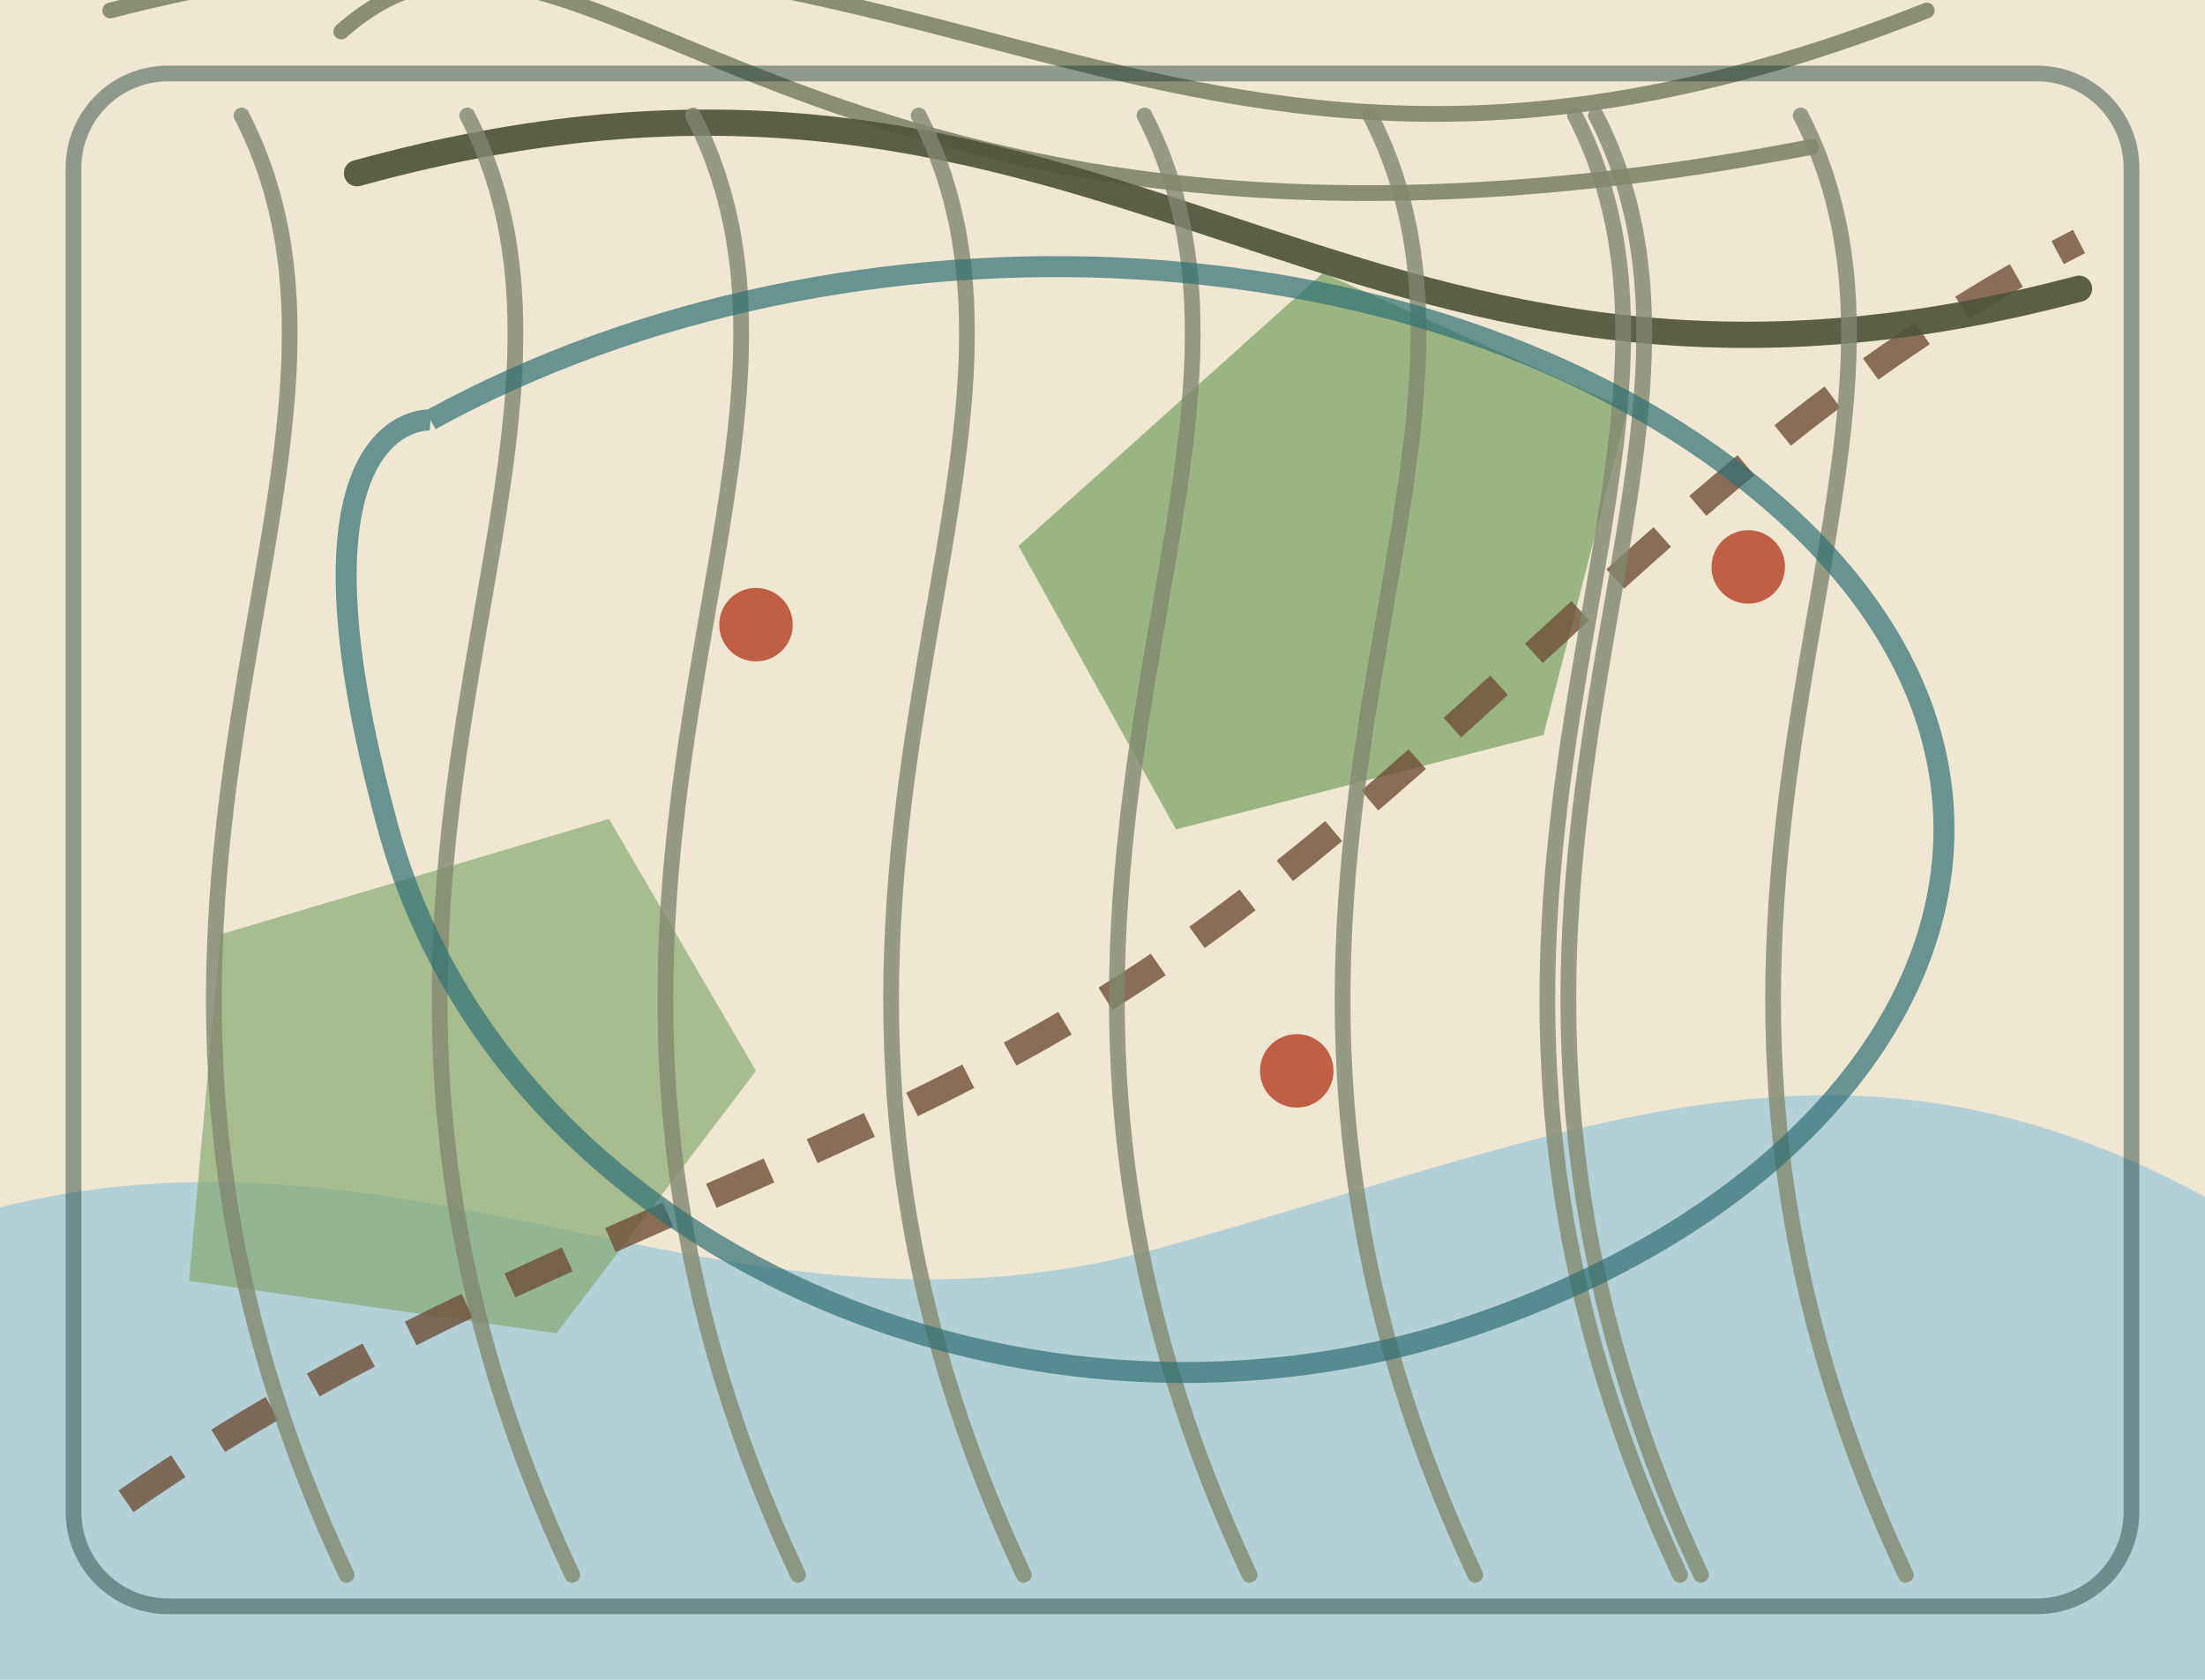
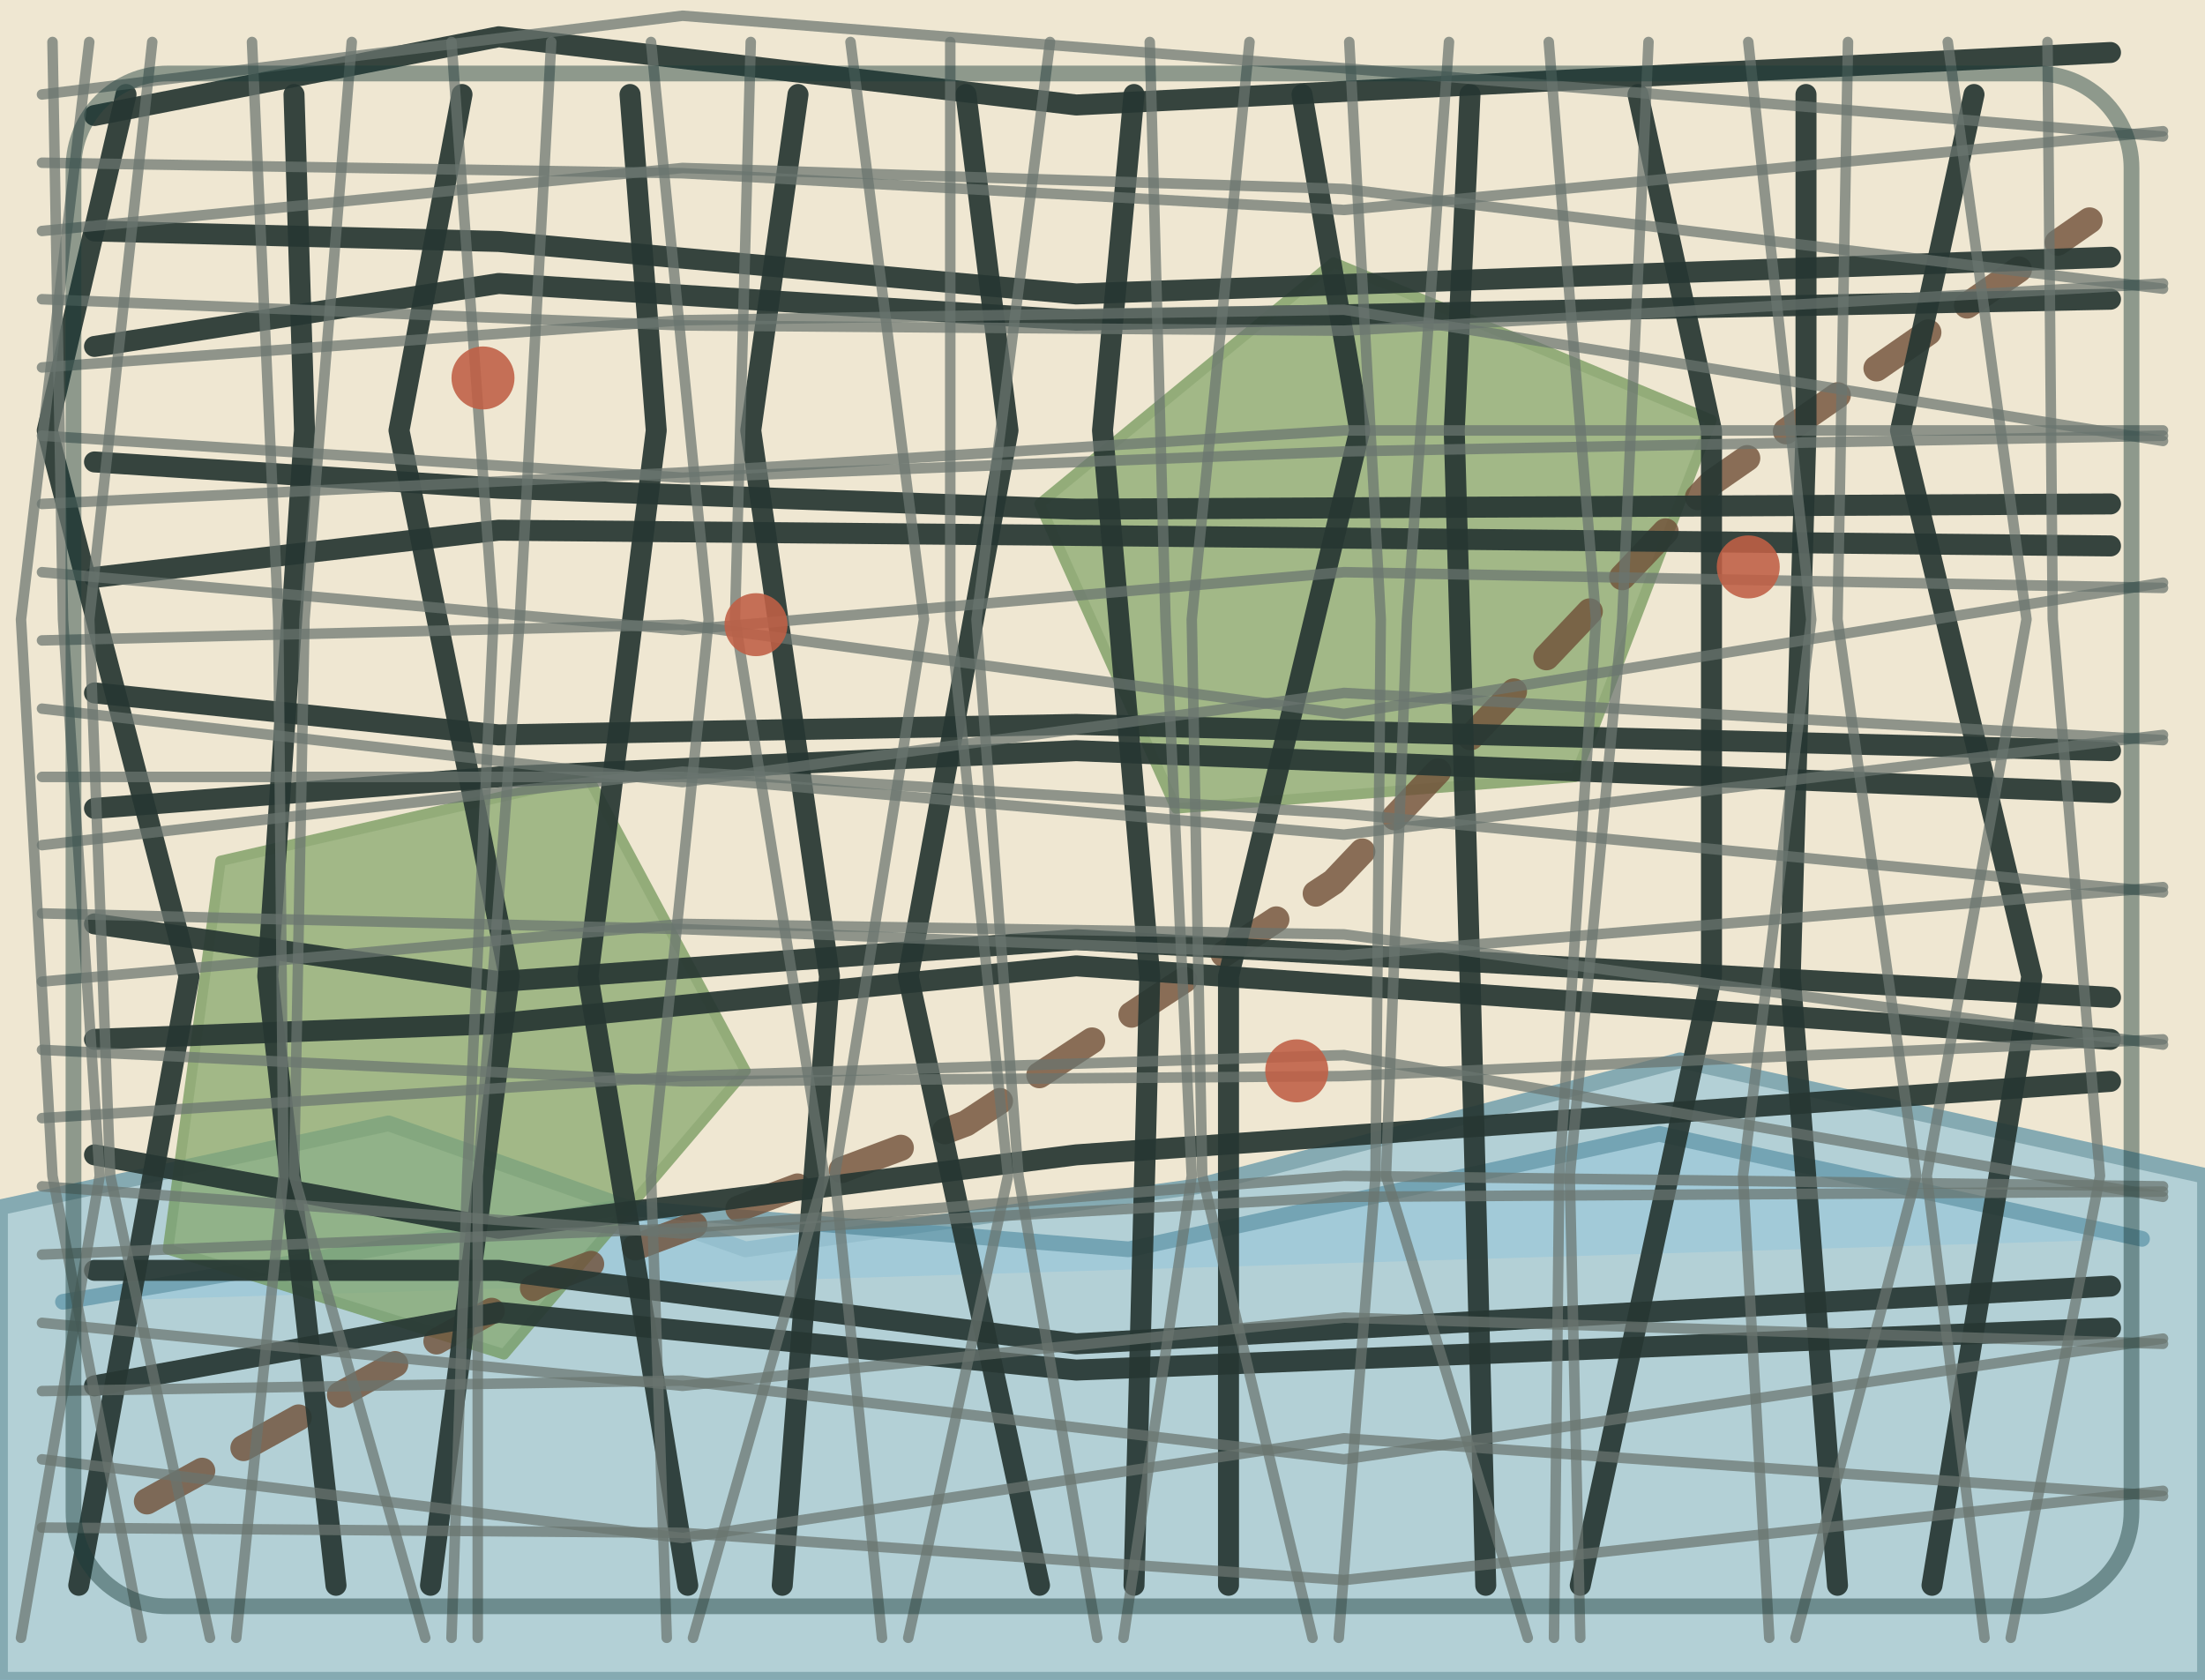
- <svg xmlns="http://www.w3.org/2000/svg" viewBox="0 0 420 320" role="img" aria-label="Unlabeled street grid stage 5">
+ <svg xmlns="http://www.w3.org/2000/svg" viewBox="0 0 420 320" role="img" aria-label="Unlabeled street-grid crop">
  <rect width="420" height="320" fill="#efe7d2" />
-   <path d="M0 230 C80 210 140 260 220 238 S350 190 420 228 L420 320 L0 320 Z" fill="#9bc7d8" opacity="0.72" />
-   <path d="M252 52 l58 26 -16 62 -70 18 -30 -54z" fill="#83a66b" opacity="0.78" />
-   <path d="M42 178 l74 -22 28 48 -38 50 -70 -10z" fill="#83a66b" opacity="0.65" />
-   <path d="M24 286 C96 236 164 224 226 180 S326 82 396 46" fill="none" stroke="#6f4f37" stroke-width="5" stroke-dasharray="12 9" opacity="0.8" />
-   <g>
-     <path d="M10 -149 C155 -189 195 -89 340 -171" fill="none" stroke="hsl(75 18% 28%)" stroke-width="5" stroke-linecap="round" opacity="0.92" />
-     <path d="M57 -118 C192 -158 232 -58 369 -118" fill="none" stroke="hsl(75 10% 48%)" stroke-width="3" stroke-linecap="round" opacity="0.92" />
-     <path d="M44 -87 C229 -127 269 -27 398 -65" fill="none" stroke="hsl(75 18% 28%)" stroke-width="5" stroke-linecap="round" opacity="0.92" />
-     <path d="M31 -56 C266 -96 306 4 357 -78" fill="none" stroke="hsl(75 10% 48%)" stroke-width="3" stroke-linecap="round" opacity="0.92" />
-     <path d="M18 -25 C73 -65 113 35 386 -25" fill="none" stroke="hsl(75 18% 28%)" stroke-width="5" stroke-linecap="round" opacity="0.92" />
-     <path d="M65 6 C110 -34 150 66 345 28" fill="none" stroke="hsl(75 10% 48%)" stroke-width="3" stroke-linecap="round" opacity="0.92" />
-     <path d="M52 -215 C147 -255 187 -155 374 -237" fill="none" stroke="hsl(75 18% 28%)" stroke-width="5" stroke-linecap="round" opacity="0.92" />
-     <path d="M39 -184 C184 -224 224 -124 403 -184" fill="none" stroke="hsl(75 10% 48%)" stroke-width="3" stroke-linecap="round" opacity="0.92" />
-     <path d="M26 -153 C221 -193 261 -93 362 -131" fill="none" stroke="hsl(75 18% 28%)" stroke-width="5" stroke-linecap="round" opacity="0.92" />
-     <path d="M13 -122 C258 -162 298 -62 391 -144" fill="none" stroke="hsl(75 10% 48%)" stroke-width="3" stroke-linecap="round" opacity="0.92" />
-     <path d="M60 -91 C295 -131 335 -31 350 -91" fill="none" stroke="hsl(75 18% 28%)" stroke-width="5" stroke-linecap="round" opacity="0.92" />
-     <path d="M47 -60 C102 -100 142 0 379 -38" fill="none" stroke="hsl(75 10% 48%)" stroke-width="3" stroke-linecap="round" opacity="0.92" />
-     <path d="M34 -29 C139 -69 179 31 408 -51" fill="none" stroke="hsl(75 18% 28%)" stroke-width="5" stroke-linecap="round" opacity="0.92" />
-     <path d="M21 2 C176 -38 216 62 367 2" fill="none" stroke="hsl(75 10% 48%)" stroke-width="3" stroke-linecap="round" opacity="0.92" />
-     <path d="M68 33 C213 -7 253 93 396 55" fill="none" stroke="hsl(75 18% 28%)" stroke-width="5" stroke-linecap="round" opacity="0.92" />
-     <path d="M55 -188 C250 -228 290 -128 355 -210" fill="none" stroke="hsl(75 10% 48%)" stroke-width="3" stroke-linecap="round" opacity="0.92" />
-     <path d="M300 22 C334 88 258 168 320 300" fill="none" stroke="hsl(75 10% 48%)" stroke-width="3" stroke-linecap="round" opacity="0.8" />
-     <path d="M343 22 C377 88 301 168 363 300" fill="none" stroke="hsl(75 10% 48%)" stroke-width="3" stroke-linecap="round" opacity="0.8" />
-     <path d="M46 22 C80 88 4 168 66 300" fill="none" stroke="hsl(75 10% 48%)" stroke-width="3" stroke-linecap="round" opacity="0.8" />
-     <path d="M89 22 C123 88 47 168 109 300" fill="none" stroke="hsl(75 10% 48%)" stroke-width="3" stroke-linecap="round" opacity="0.8" />
-     <path d="M132 22 C166 88 90 168 152 300" fill="none" stroke="hsl(75 10% 48%)" stroke-width="3" stroke-linecap="round" opacity="0.8" />
-     <path d="M175 22 C209 88 133 168 195 300" fill="none" stroke="hsl(75 10% 48%)" stroke-width="3" stroke-linecap="round" opacity="0.8" />
-     <path d="M218 22 C252 88 176 168 238 300" fill="none" stroke="hsl(75 10% 48%)" stroke-width="3" stroke-linecap="round" opacity="0.8" />
-     <path d="M261 22 C295 88 219 168 281 300" fill="none" stroke="hsl(75 10% 48%)" stroke-width="3" stroke-linecap="round" opacity="0.8" />
-     <path d="M304 22 C338 88 262 168 324 300" fill="none" stroke="hsl(75 10% 48%)" stroke-width="3" stroke-linecap="round" opacity="0.8" />
-   </g>
-   <path d="M82 80 C162 36 276 42 338 96 S368 222 282 252 96 238 74 158 82 80 82 80" fill="none" stroke="#2f6f73" stroke-width="4" opacity="0.7" />
-   <g fill="#bf5f45">
-     <circle cx="144" cy="119" r="7" />
-     <circle cx="247" cy="204" r="7" />
-     <circle cx="333" cy="108" r="7" />
+   <path d="M0 230 L74 214 L142 238 L228 226 L320 202 L420 224 L420 320 L0 320 Z" fill="#9bc7d8" stroke="#5c93a6" stroke-width="3" stroke-linecap="round" stroke-linejoin="round" opacity="0.72" />
+   <path d="M12 248 L118 230 L215 238 L316 216 L408 236" fill="#9bc7d8" stroke="#5c93a6" stroke-width="3" stroke-linecap="round" stroke-linejoin="round" opacity="0.72" />
+   <path d="M42 164 L112 148 L142 204 L96 258 L32 238 Z" fill="#83a66b" stroke="#6f9658" stroke-width="2" stroke-linecap="round" stroke-linejoin="round" opacity="0.72" />
+   <path d="M254 50 L326 80 L300 148 L224 154 L198 96 Z" fill="#83a66b" stroke="#6f9658" stroke-width="2" stroke-linecap="round" stroke-linejoin="round" opacity="0.72" />
+   <path d="M28 286 L104 244 L184 214 L254 168 L326 92 L398 42" fill="none" stroke="#6f4f37" stroke-width="5" stroke-dasharray="12 9" stroke-linecap="round" stroke-linejoin="round" opacity="0.8" />
+   <path d="M18 22 L95 7 L205 20 L402 10" fill="none" stroke="#263632" stroke-width="4" stroke-linecap="round" stroke-linejoin="round" opacity="0.92" />
+   <path d="M18 44 L95 46 L205 56 L402 49" fill="none" stroke="#263632" stroke-width="4" stroke-linecap="round" stroke-linejoin="round" opacity="0.92" />
+   <path d="M18 66 L95 54 L205 61 L402 57" fill="none" stroke="#263632" stroke-width="4" stroke-linecap="round" stroke-linejoin="round" opacity="0.92" />
+   <path d="M18 88 L95 93 L205 97 L402 96" fill="none" stroke="#263632" stroke-width="4" stroke-linecap="round" stroke-linejoin="round" opacity="0.92" />
+   <path d="M18 110 L95 101 L205 102 L402 104" fill="none" stroke="#263632" stroke-width="4" stroke-linecap="round" stroke-linejoin="round" opacity="0.92" />
+   <path d="M18 132 L95 140 L205 138 L402 143" fill="none" stroke="#263632" stroke-width="4" stroke-linecap="round" stroke-linejoin="round" opacity="0.92" />
+   <path d="M18 154 L95 148 L205 143 L402 151" fill="none" stroke="#263632" stroke-width="4" stroke-linecap="round" stroke-linejoin="round" opacity="0.92" />
+   <path d="M18 176 L95 187 L205 179 L402 190" fill="none" stroke="#263632" stroke-width="4" stroke-linecap="round" stroke-linejoin="round" opacity="0.92" />
+   <path d="M18 198 L95 195 L205 184 L402 198" fill="none" stroke="#263632" stroke-width="4" stroke-linecap="round" stroke-linejoin="round" opacity="0.92" />
+   <path d="M18 220 L95 234 L205 220 L402 206" fill="none" stroke="#263632" stroke-width="4" stroke-linecap="round" stroke-linejoin="round" opacity="0.92" />
+   <path d="M18 242 L95 242 L205 256 L402 245" fill="none" stroke="#263632" stroke-width="4" stroke-linecap="round" stroke-linejoin="round" opacity="0.92" />
+   <path d="M18 264 L95 250 L205 261 L402 253" fill="none" stroke="#263632" stroke-width="4" stroke-linecap="round" stroke-linejoin="round" opacity="0.92" />
+   <path d="M24 18 L9 82 L36 186 L15 302" fill="none" stroke="#263632" stroke-width="4" stroke-linecap="round" stroke-linejoin="round" opacity="0.92" />
+   <path d="M56 18 L58 82 L51 186 L64 302" fill="none" stroke="#263632" stroke-width="4" stroke-linecap="round" stroke-linejoin="round" opacity="0.92" />
+   <path d="M88 18 L76 82 L97 186 L82 302" fill="none" stroke="#263632" stroke-width="4" stroke-linecap="round" stroke-linejoin="round" opacity="0.92" />
+   <path d="M120 18 L125 82 L112 186 L131 302" fill="none" stroke="#263632" stroke-width="4" stroke-linecap="round" stroke-linejoin="round" opacity="0.92" />
+   <path d="M152 18 L143 82 L158 186 L149 302" fill="none" stroke="#263632" stroke-width="4" stroke-linecap="round" stroke-linejoin="round" opacity="0.92" />
+   <path d="M184 18 L192 82 L173 186 L198 302" fill="none" stroke="#263632" stroke-width="4" stroke-linecap="round" stroke-linejoin="round" opacity="0.92" />
+   <path d="M216 18 L210 82 L219 186 L216 302" fill="none" stroke="#263632" stroke-width="4" stroke-linecap="round" stroke-linejoin="round" opacity="0.92" />
+   <path d="M248 18 L259 82 L234 186 L234 302" fill="none" stroke="#263632" stroke-width="4" stroke-linecap="round" stroke-linejoin="round" opacity="0.92" />
+   <path d="M280 18 L277 82 L280 186 L283 302" fill="none" stroke="#263632" stroke-width="4" stroke-linecap="round" stroke-linejoin="round" opacity="0.92" />
+   <path d="M312 18 L326 82 L326 186 L301 302" fill="none" stroke="#263632" stroke-width="4" stroke-linecap="round" stroke-linejoin="round" opacity="0.92" />
+   <path d="M344 18 L344 82 L341 186 L350 302" fill="none" stroke="#263632" stroke-width="4" stroke-linecap="round" stroke-linejoin="round" opacity="0.92" />
+   <path d="M376 18 L362 82 L387 186 L368 302" fill="none" stroke="#263632" stroke-width="4" stroke-linecap="round" stroke-linejoin="round" opacity="0.92" />
+   <path d="M8 18 L130 3 L256 13 L412 26" fill="none" stroke="#69756f" stroke-width="2" stroke-linecap="round" stroke-linejoin="round" opacity="0.72" />
+   <path d="M8 31 L130 33 L256 40 L412 25" fill="none" stroke="#69756f" stroke-width="2" stroke-linecap="round" stroke-linejoin="round" opacity="0.72" />
+   <path d="M8 44 L130 32 L256 36 L412 55" fill="none" stroke="#69756f" stroke-width="2" stroke-linecap="round" stroke-linejoin="round" opacity="0.72" />
+   <path d="M8 57 L130 62 L256 63 L412 54" fill="none" stroke="#69756f" stroke-width="2" stroke-linecap="round" stroke-linejoin="round" opacity="0.72" />
+   <path d="M8 70 L130 61 L256 59 L412 84" fill="none" stroke="#69756f" stroke-width="2" stroke-linecap="round" stroke-linejoin="round" opacity="0.72" />
+   <path d="M8 83 L130 91 L256 86 L412 83" fill="none" stroke="#69756f" stroke-width="2" stroke-linecap="round" stroke-linejoin="round" opacity="0.72" />
+   <path d="M8 96 L130 90 L256 82 L412 82" fill="none" stroke="#69756f" stroke-width="2" stroke-linecap="round" stroke-linejoin="round" opacity="0.72" />
+   <path d="M8 109 L130 120 L256 109 L412 112" fill="none" stroke="#69756f" stroke-width="2" stroke-linecap="round" stroke-linejoin="round" opacity="0.72" />
+   <path d="M8 122 L130 119 L256 136 L412 111" fill="none" stroke="#69756f" stroke-width="2" stroke-linecap="round" stroke-linejoin="round" opacity="0.72" />
+   <path d="M8 135 L130 149 L256 132 L412 141" fill="none" stroke="#69756f" stroke-width="2" stroke-linecap="round" stroke-linejoin="round" opacity="0.72" />
+   <path d="M8 148 L130 148 L256 159 L412 140" fill="none" stroke="#69756f" stroke-width="2" stroke-linecap="round" stroke-linejoin="round" opacity="0.72" />
+   <path d="M8 161 L130 147 L256 155 L412 170" fill="none" stroke="#69756f" stroke-width="2" stroke-linecap="round" stroke-linejoin="round" opacity="0.72" />
+   <path d="M8 174 L130 177 L256 182 L412 169" fill="none" stroke="#69756f" stroke-width="2" stroke-linecap="round" stroke-linejoin="round" opacity="0.72" />
+   <path d="M8 187 L130 176 L256 178 L412 199" fill="none" stroke="#69756f" stroke-width="2" stroke-linecap="round" stroke-linejoin="round" opacity="0.72" />
+   <path d="M8 200 L130 206 L256 205 L412 198" fill="none" stroke="#69756f" stroke-width="2" stroke-linecap="round" stroke-linejoin="round" opacity="0.72" />
+   <path d="M8 213 L130 205 L256 201 L412 228" fill="none" stroke="#69756f" stroke-width="2" stroke-linecap="round" stroke-linejoin="round" opacity="0.72" />
+   <path d="M8 226 L130 235 L256 228 L412 227" fill="none" stroke="#69756f" stroke-width="2" stroke-linecap="round" stroke-linejoin="round" opacity="0.72" />
+   <path d="M8 239 L130 234 L256 224 L412 226" fill="none" stroke="#69756f" stroke-width="2" stroke-linecap="round" stroke-linejoin="round" opacity="0.72" />
+   <path d="M8 252 L130 264 L256 251 L412 256" fill="none" stroke="#69756f" stroke-width="2" stroke-linecap="round" stroke-linejoin="round" opacity="0.72" />
+   <path d="M8 265 L130 263 L256 278 L412 255" fill="none" stroke="#69756f" stroke-width="2" stroke-linecap="round" stroke-linejoin="round" opacity="0.72" />
+   <path d="M8 278 L130 293 L256 274 L412 285" fill="none" stroke="#69756f" stroke-width="2" stroke-linecap="round" stroke-linejoin="round" opacity="0.72" />
+   <path d="M8 291 L130 292 L256 301 L412 284" fill="none" stroke="#69756f" stroke-width="2" stroke-linecap="round" stroke-linejoin="round" opacity="0.72" />
+   <path d="M10 8 L12 118 L19 224 L4 312" fill="none" stroke="#69756f" stroke-width="2" stroke-linecap="round" stroke-linejoin="round" opacity="0.72" />
+   <path d="M29 8 L17 118 L21 224 L40 312" fill="none" stroke="#69756f" stroke-width="2" stroke-linecap="round" stroke-linejoin="round" opacity="0.72" />
+   <path d="M48 8 L53 118 L54 224 L45 312" fill="none" stroke="#69756f" stroke-width="2" stroke-linecap="round" stroke-linejoin="round" opacity="0.72" />
+   <path d="M67 8 L58 118 L56 224 L81 312" fill="none" stroke="#69756f" stroke-width="2" stroke-linecap="round" stroke-linejoin="round" opacity="0.72" />
+   <path d="M86 8 L94 118 L89 224 L86 312" fill="none" stroke="#69756f" stroke-width="2" stroke-linecap="round" stroke-linejoin="round" opacity="0.72" />
+   <path d="M105 8 L99 118 L91 224 L91 312" fill="none" stroke="#69756f" stroke-width="2" stroke-linecap="round" stroke-linejoin="round" opacity="0.72" />
+   <path d="M124 8 L135 118 L124 224 L127 312" fill="none" stroke="#69756f" stroke-width="2" stroke-linecap="round" stroke-linejoin="round" opacity="0.72" />
+   <path d="M143 8 L140 118 L157 224 L132 312" fill="none" stroke="#69756f" stroke-width="2" stroke-linecap="round" stroke-linejoin="round" opacity="0.72" />
+   <path d="M162 8 L176 118 L159 224 L168 312" fill="none" stroke="#69756f" stroke-width="2" stroke-linecap="round" stroke-linejoin="round" opacity="0.72" />
+   <path d="M181 8 L181 118 L192 224 L173 312" fill="none" stroke="#69756f" stroke-width="2" stroke-linecap="round" stroke-linejoin="round" opacity="0.72" />
+   <path d="M200 8 L186 118 L194 224 L209 312" fill="none" stroke="#69756f" stroke-width="2" stroke-linecap="round" stroke-linejoin="round" opacity="0.72" />
+   <path d="M219 8 L222 118 L227 224 L214 312" fill="none" stroke="#69756f" stroke-width="2" stroke-linecap="round" stroke-linejoin="round" opacity="0.72" />
+   <path d="M238 8 L227 118 L229 224 L250 312" fill="none" stroke="#69756f" stroke-width="2" stroke-linecap="round" stroke-linejoin="round" opacity="0.72" />
+   <path d="M257 8 L263 118 L262 224 L255 312" fill="none" stroke="#69756f" stroke-width="2" stroke-linecap="round" stroke-linejoin="round" opacity="0.72" />
+   <path d="M276 8 L268 118 L264 224 L291 312" fill="none" stroke="#69756f" stroke-width="2" stroke-linecap="round" stroke-linejoin="round" opacity="0.72" />
+   <path d="M295 8 L304 118 L297 224 L296 312" fill="none" stroke="#69756f" stroke-width="2" stroke-linecap="round" stroke-linejoin="round" opacity="0.72" />
+   <path d="M314 8 L309 118 L299 224 L301 312" fill="none" stroke="#69756f" stroke-width="2" stroke-linecap="round" stroke-linejoin="round" opacity="0.72" />
+   <path d="M333 8 L345 118 L332 224 L337 312" fill="none" stroke="#69756f" stroke-width="2" stroke-linecap="round" stroke-linejoin="round" opacity="0.72" />
+   <path d="M352 8 L350 118 L365 224 L342 312" fill="none" stroke="#69756f" stroke-width="2" stroke-linecap="round" stroke-linejoin="round" opacity="0.72" />
+   <path d="M371 8 L386 118 L367 224 L378 312" fill="none" stroke="#69756f" stroke-width="2" stroke-linecap="round" stroke-linejoin="round" opacity="0.72" />
+   <path d="M390 8 L391 118 L400 224 L383 312" fill="none" stroke="#69756f" stroke-width="2" stroke-linecap="round" stroke-linejoin="round" opacity="0.72" />
+   <path d="M17 8 L4 118 L10 224 L27 312" fill="none" stroke="#69756f" stroke-width="2" stroke-linecap="round" stroke-linejoin="round" opacity="0.72" />
+   <g fill="#bf5f45" opacity="0.88">
+     <circle cx="144" cy="119" r="6" />
+     <circle cx="247" cy="204" r="6" />
+     <circle cx="333" cy="108" r="6" />
+     <circle cx="92" cy="72" r="6" />
  </g>
  <rect x="14" y="14" width="392" height="292" rx="18" fill="none" stroke="#183a37" stroke-width="3" opacity="0.45" />
</svg>
